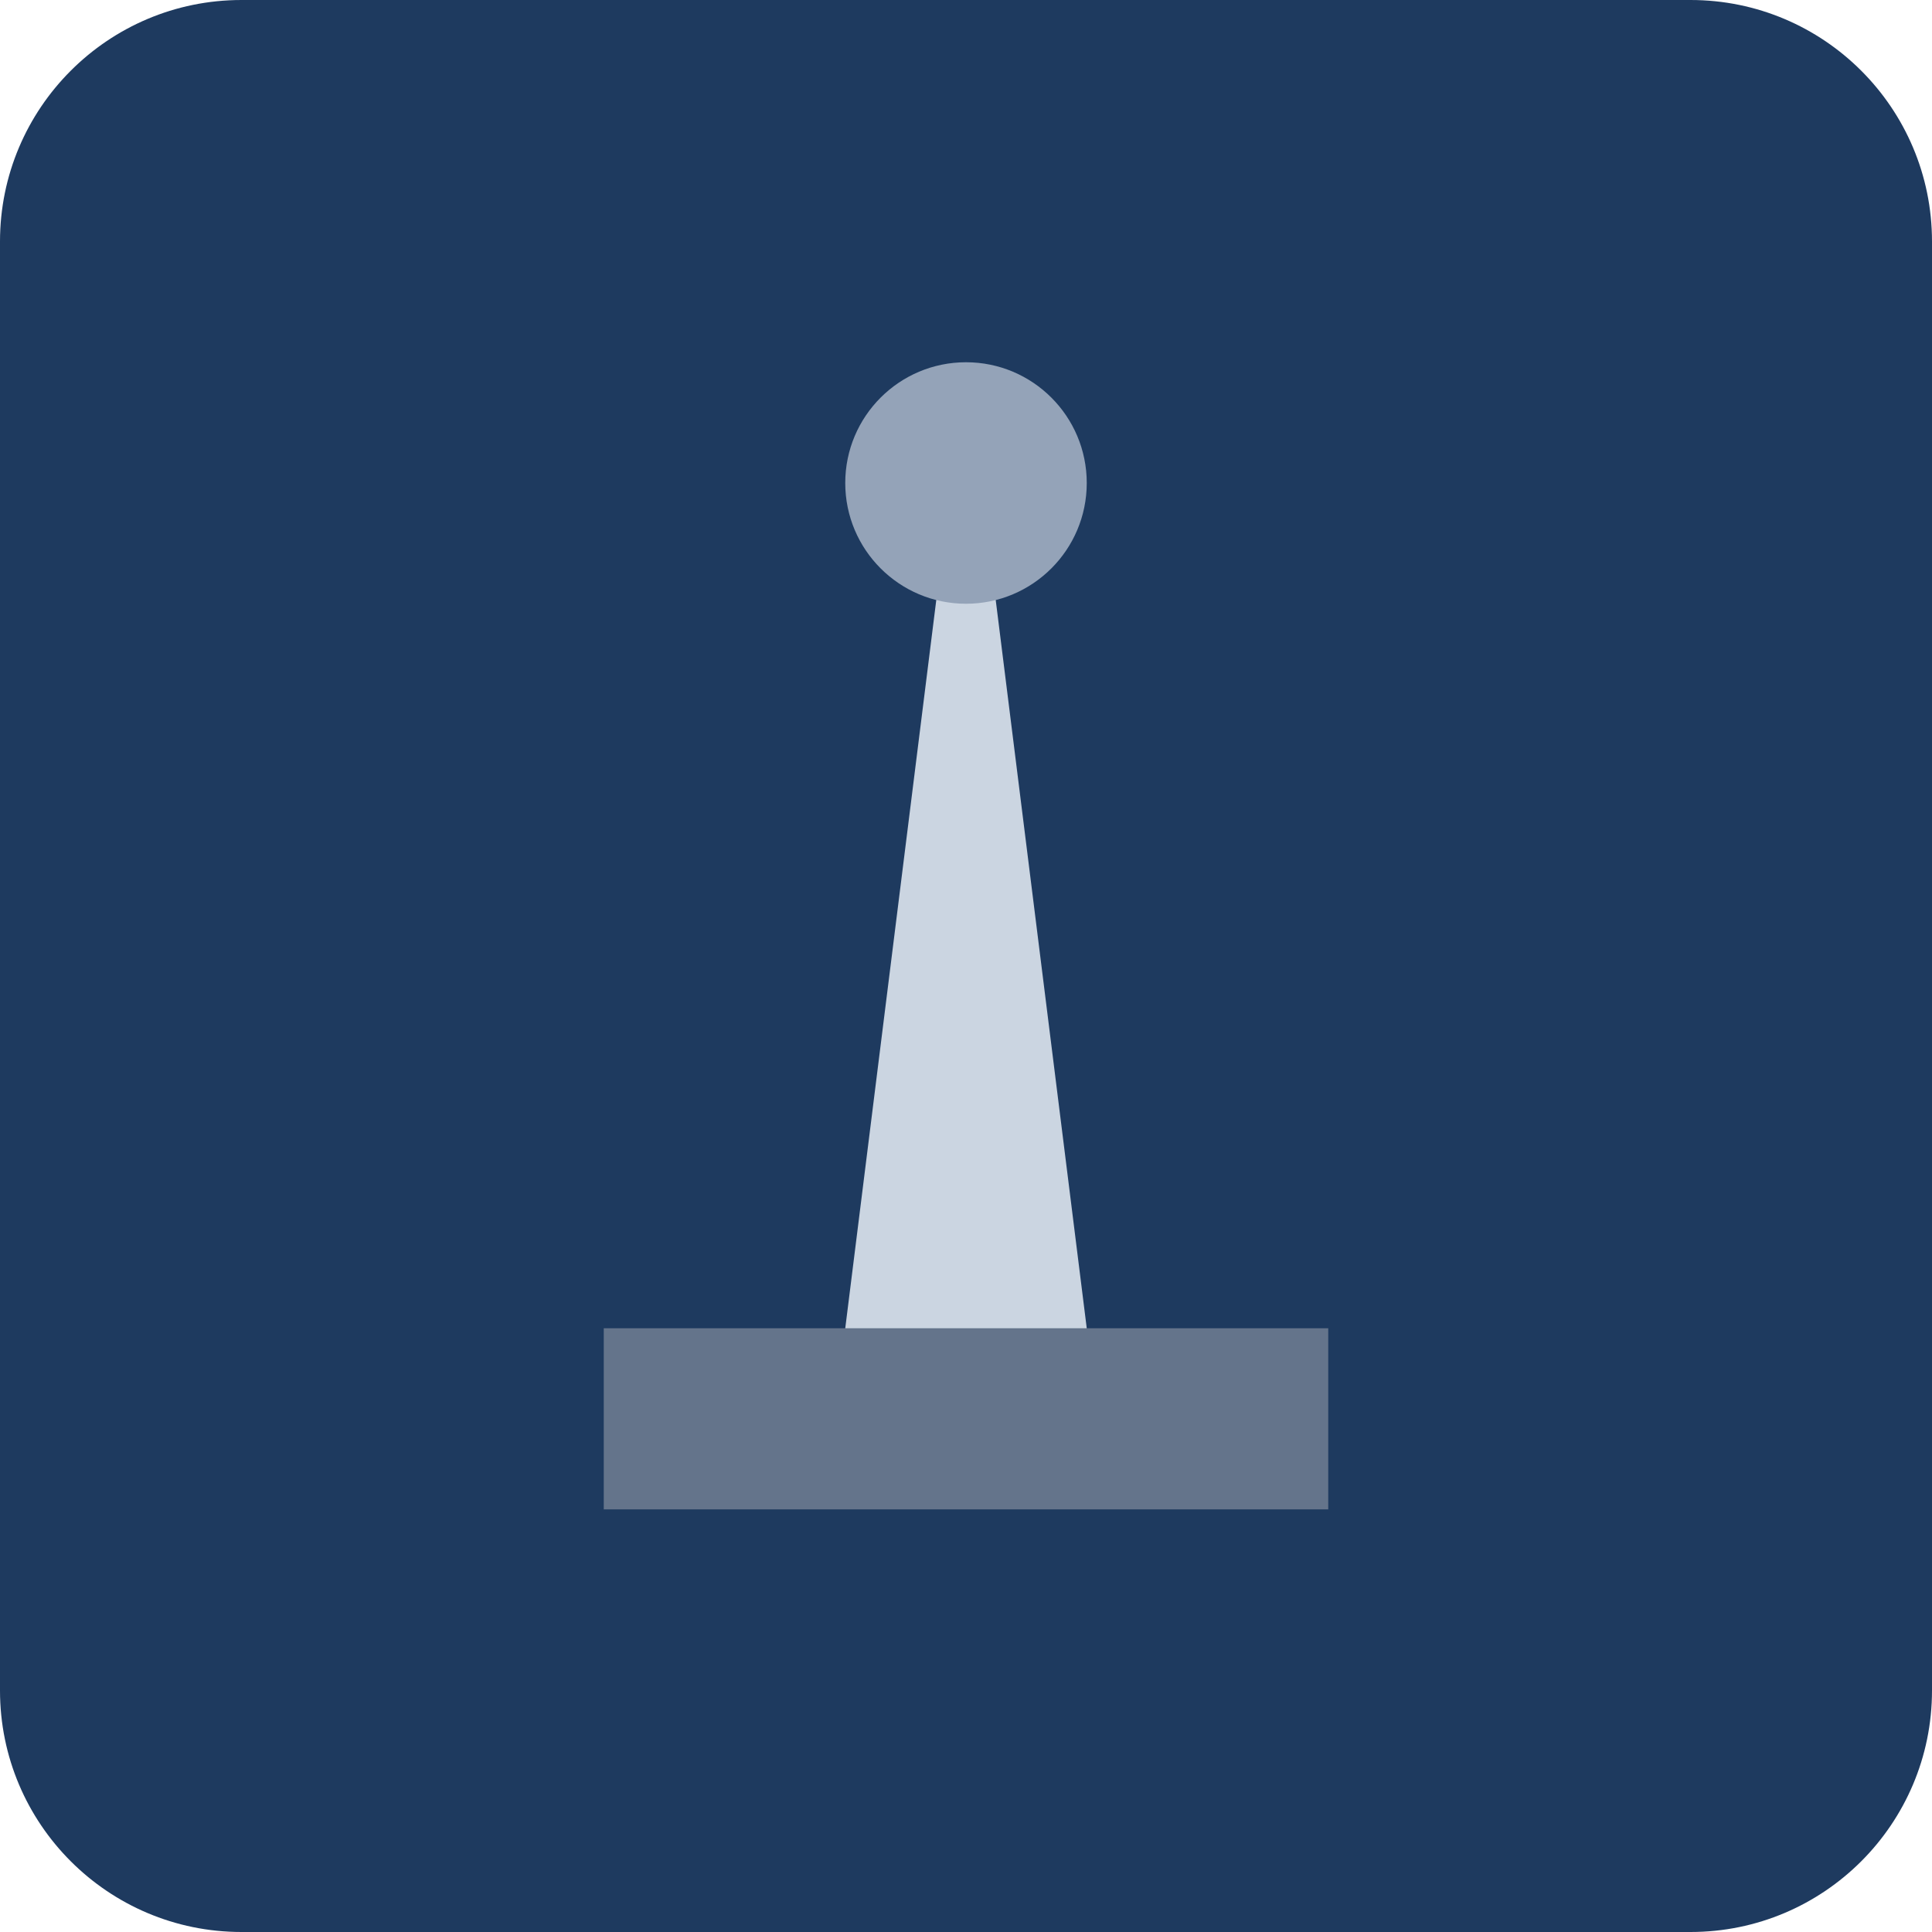
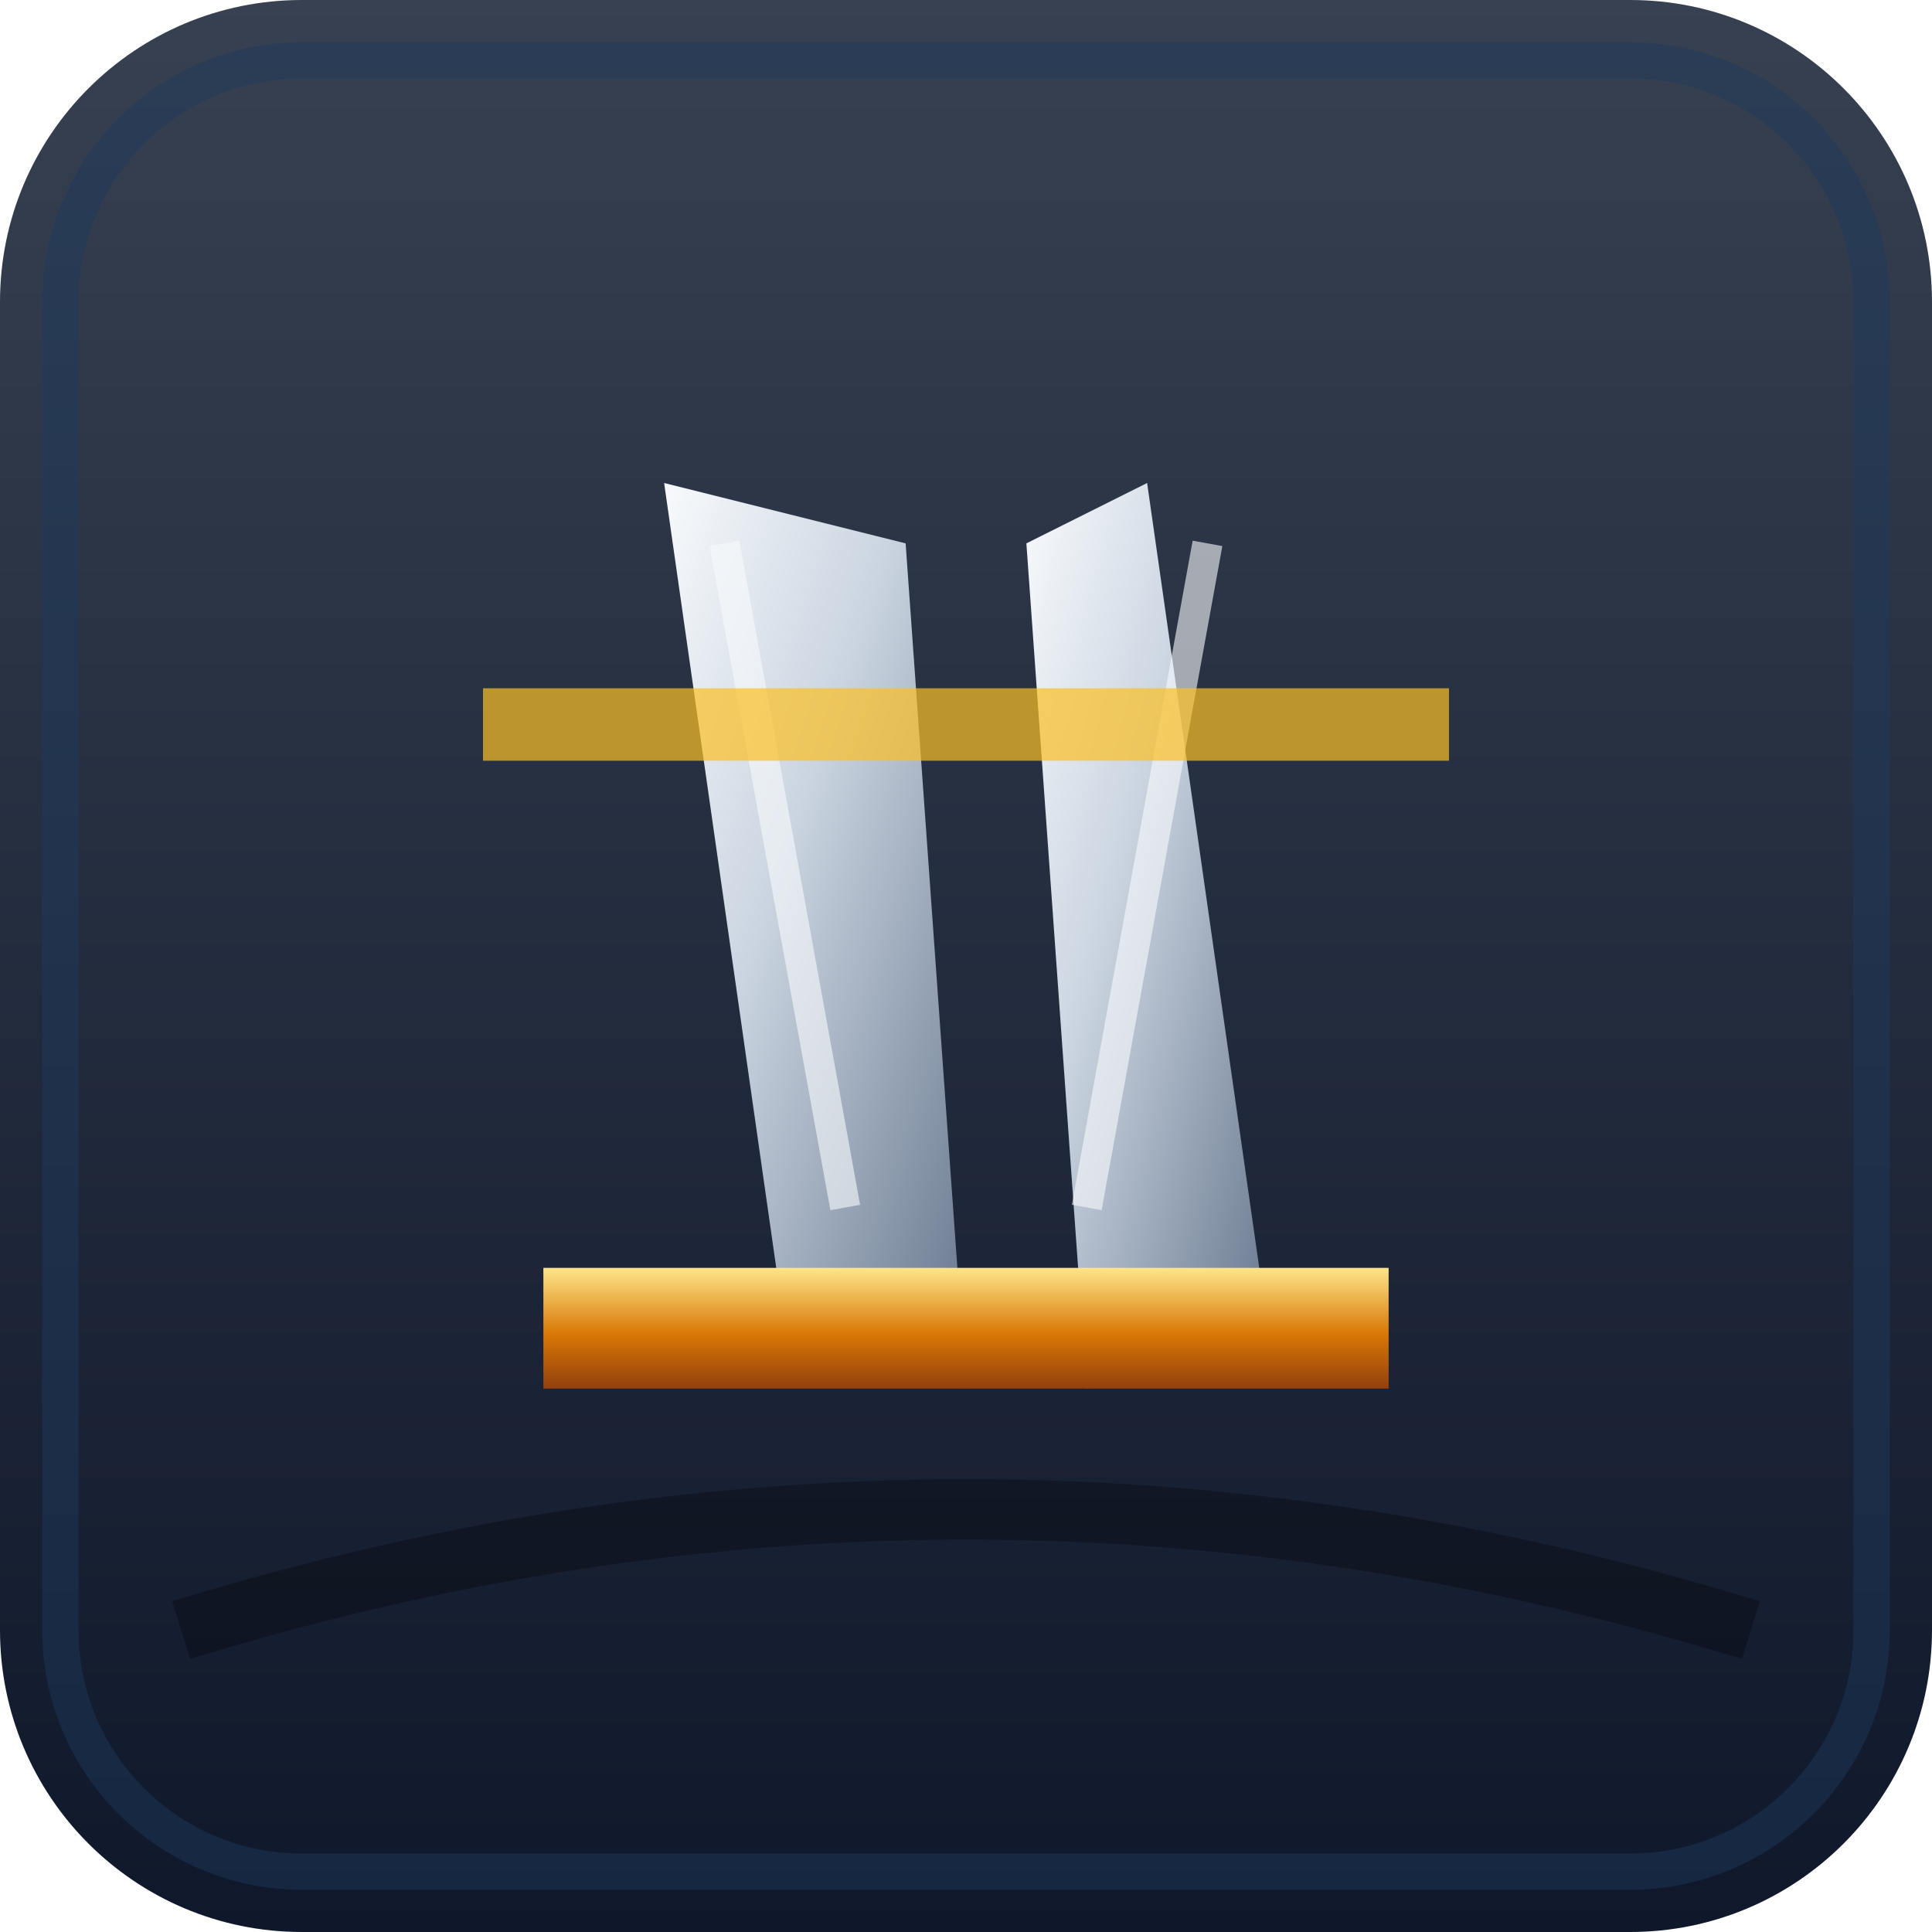
<svg xmlns="http://www.w3.org/2000/svg" viewBox="0 0 32 32" fill="none">
-   <rect width="32" height="32" rx="4" fill="#1e3a5f" />
-   <path d="M16 6 L18 22 L16 24 L14 22 Z" fill="#cbd5e1" />
-   <path d="M10 22 H22 V25 H10 Z" fill="#64748b" />
-   <circle cx="16" cy="8" r="2" fill="#94a3b8" />
+   <defs>
+     <linearGradient id="swordmastery-bg" x1="0" y1="0" x2="0" y2="1">
+       <stop offset="0%" stop-color="#374151" />
+       <stop offset="100%" stop-color="#0f172a" />
+     </linearGradient>
+     <linearGradient id="swordmastery-steel" x1="0" y1="0" x2="1" y2="1">
+       <stop offset="0%" stop-color="#f8fafc" />
+       <stop offset="40%" stop-color="#cbd5e1" />
+       <stop offset="100%" stop-color="#64748b" />
+     </linearGradient>
+     <linearGradient id="swordmastery-gold" x1="0" y1="0" x2="0" y2="1">
+       <stop offset="0%" stop-color="#fde68a" />
+       <stop offset="55%" stop-color="#d97706" />
+       <stop offset="100%" stop-color="#92400e" />
+     </linearGradient>
+     <linearGradient id="swordmastery-fire" x1="0" y1="1" x2="0" y2="0">
+       <stop offset="0%" stop-color="#dc2626" />
+       <stop offset="50%" stop-color="#f97316" />
+       <stop offset="100%" stop-color="#fde047" />
+     </linearGradient>
+     <linearGradient id="swordmastery-holy" x1="0" y1="0" x2="0" y2="1">
+       <stop offset="0%" stop-color="#fff" />
+       <stop offset="45%" stop-color="#fef08a" />
+       <stop offset="100%" stop-color="#ca8a04" />
+     </linearGradient>
+     <linearGradient id="swordmastery-wood" x1="0" y1="0" x2="1" y2="1">
+       <stop offset="0%" stop-color="#a16207" />
+       <stop offset="100%" stop-color="#451a03" />
+     </linearGradient>
+     <radialGradient id="swordmastery-gem" cx="35%" cy="30%" r="70%">
+       <stop offset="0%" stop-color="#e0e7ff" />
+       <stop offset="50%" stop-color="#6366f1" />
+       <stop offset="100%" stop-color="#312e81" />
+     </radialGradient>
+     <filter id="swordmastery-glow" x="-30%" y="-30%" width="160%" height="160%">
+       <feGaussianBlur stdDeviation="0.8" result="b" />
+       <feMerge>
+         <feMergeNode in="b" />
+         <feMergeNode in="SourceGraphic" />
+       </feMerge>
+     </filter>
+   </defs>
+   <rect width="32" height="32" rx="5" fill="url(#swordmastery-bg)" />
+   <rect x="1" y="1" width="30" height="30" rx="4" fill="none" stroke="#1e3a5f" stroke-opacity="0.45" stroke-width="0.6" />
+   <path d="M3 27 Q16 23 29 27" stroke="#000" stroke-opacity="0.3" stroke-width="1" fill="none" />
+   <path d="M11 8 L13 22 L16 23 L15 9 Z" fill="url(#swordmastery-steel)" />
+   <path d="M19 8 L21 22 L18 23 L17 9 Z" fill="url(#swordmastery-steel)" />
+   <path d="M12 9 L14 20" stroke="#f8fafc" stroke-width="0.5" opacity="0.6" />
+   <path d="M20 9 L18 20" stroke="#f8fafc" stroke-width="0.5" opacity="0.6" />
+   <rect x="9" y="21" width="14" height="2" fill="url(#swordmastery-gold)" />
+   <path d="M8 12 L24 12" stroke="#fbbf24" stroke-width="1.2" opacity="0.7" />
</svg>
